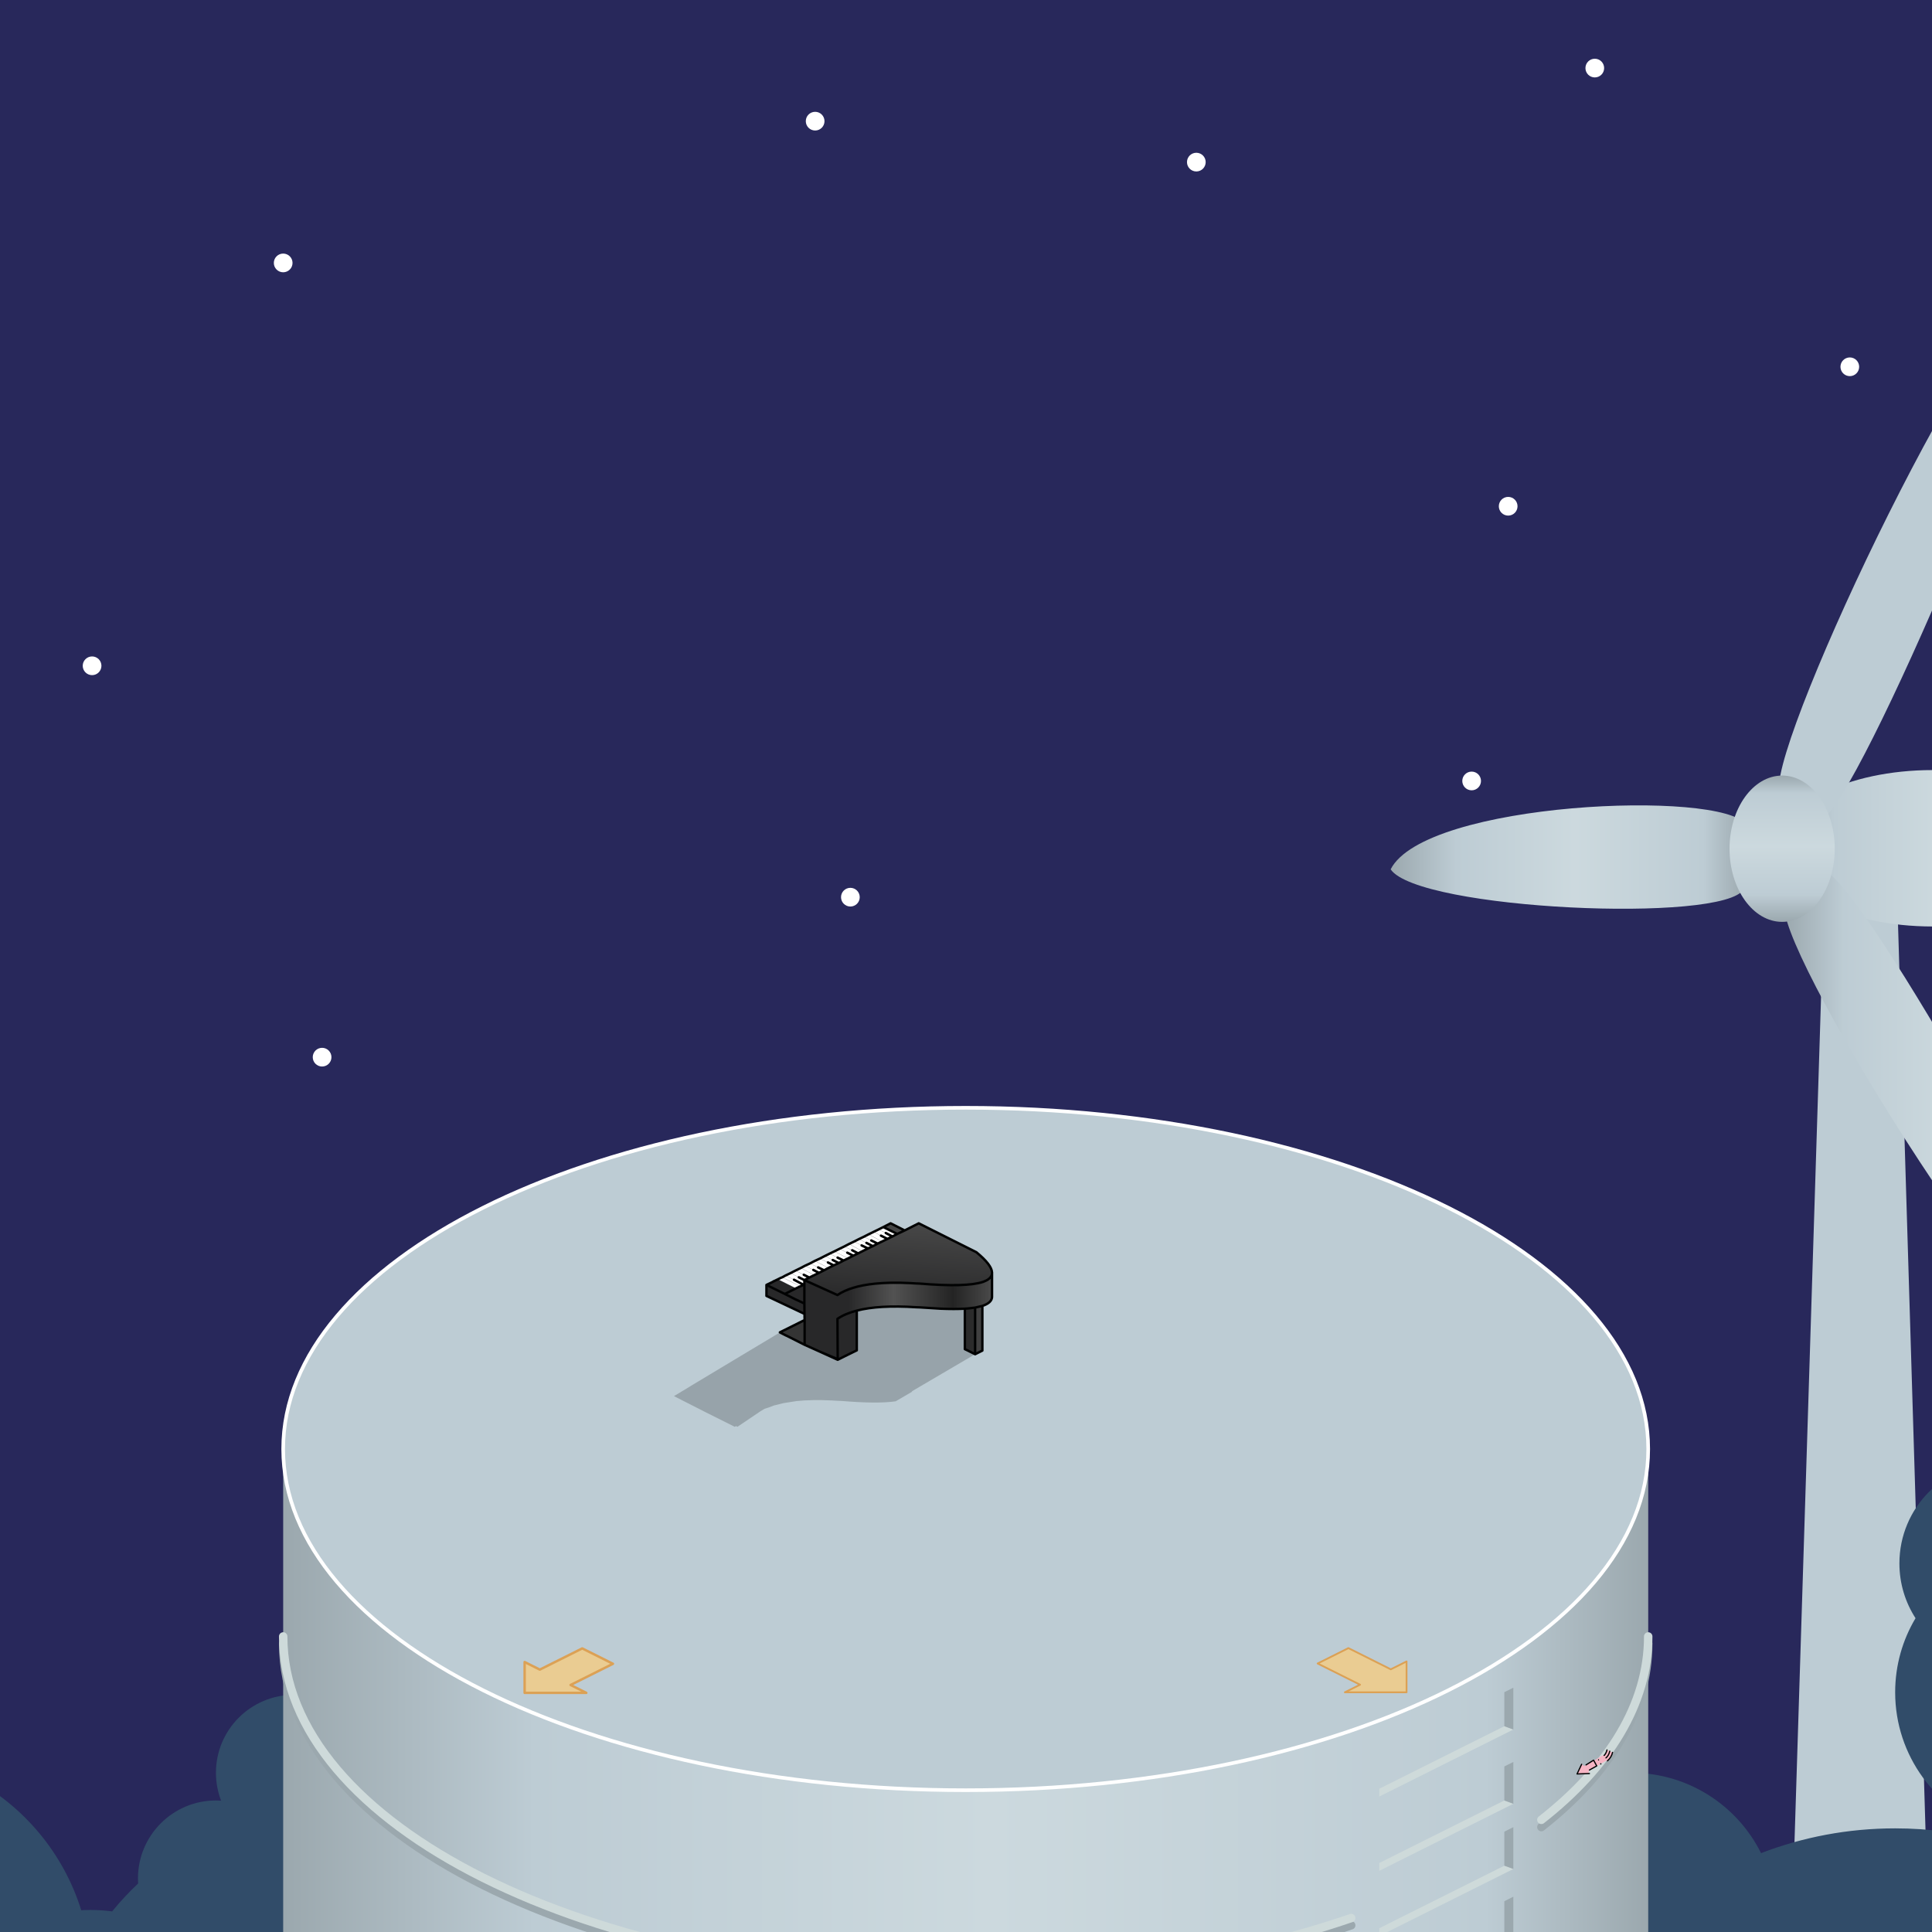
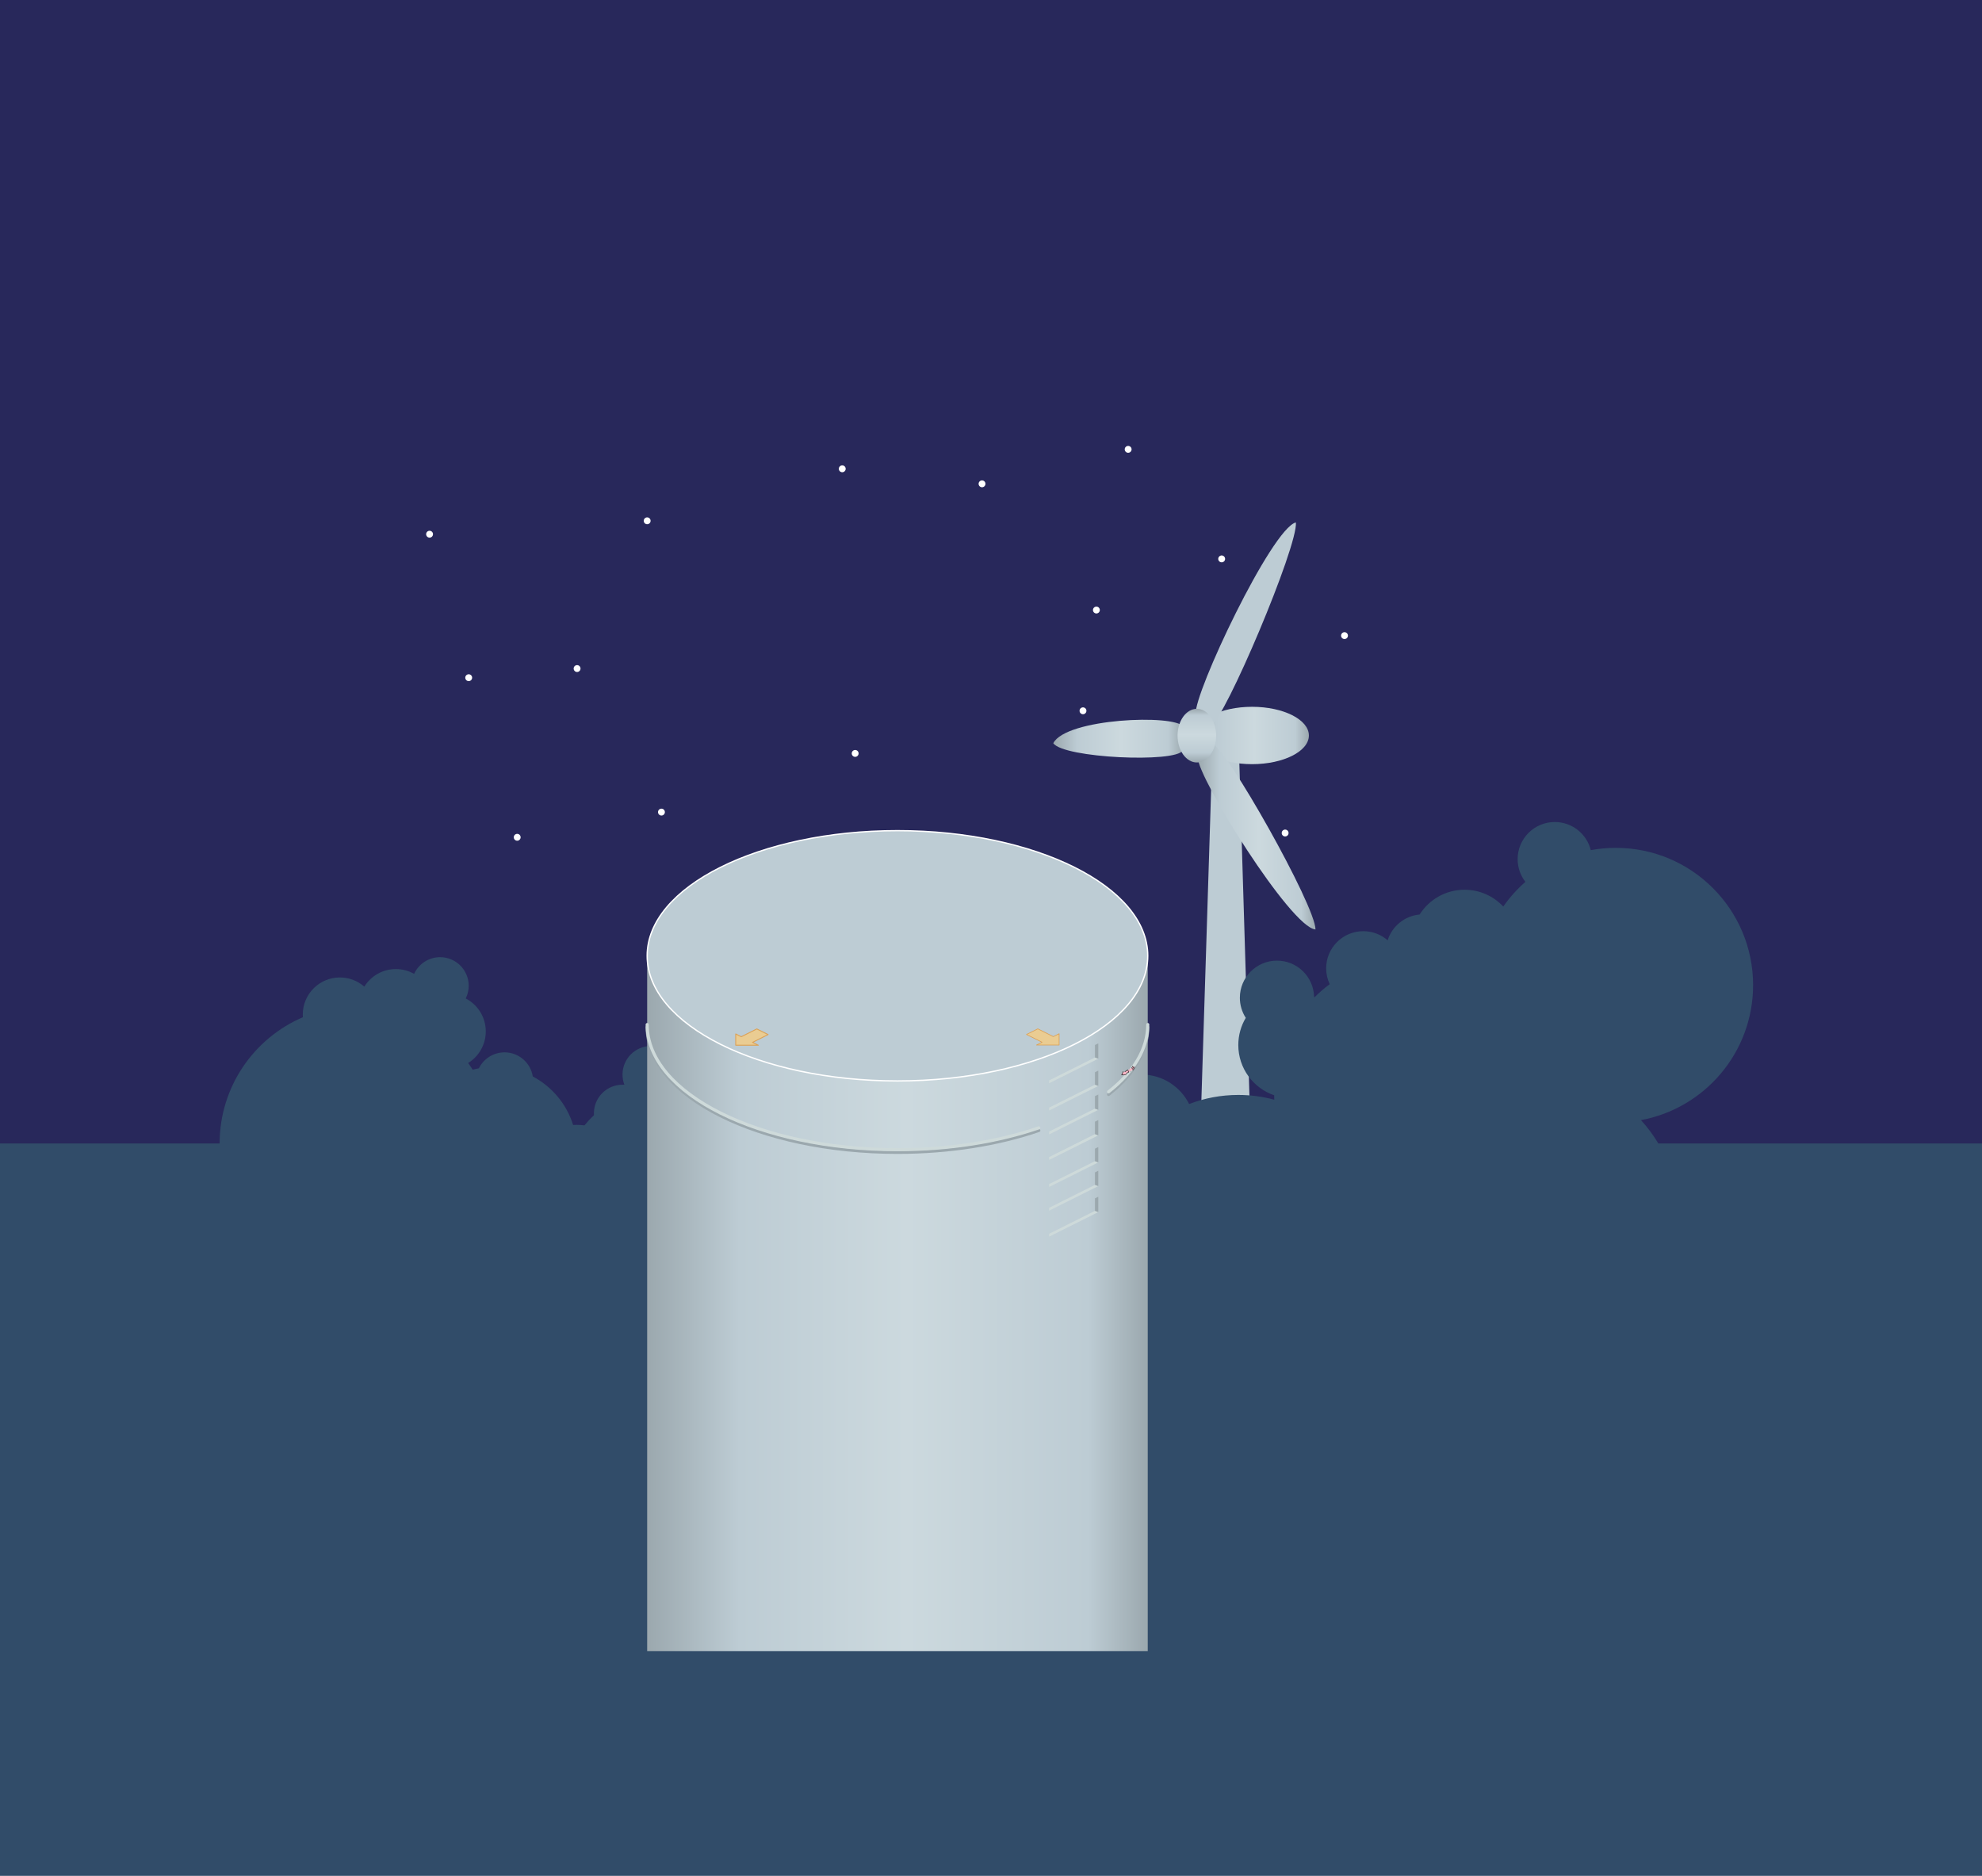
- <svg xmlns="http://www.w3.org/2000/svg" version="1.1" id="Layer_1" x="0px" y="0px" width="1600px" height="1600px" viewBox="0 0 1600 1600" style="enable-background:new 0 0 1600 1600;" xml:space="preserve">
-   <rect x="-1227" y="-958.247" style="fill:#28285B;" width="4476" height="2769.848" />
-   <path style="fill:#BDCCD4;" d="M1511.581,715.851h58.767l40.46,1332.688c-35.711,20.535-104.129-15.055-139.854-40.498  L1511.581,715.851z" />
-   <linearGradient id="SVGID_1_" gradientUnits="userSpaceOnUse" x1="1472.26" y1="702.504" x2="1728.904" y2="702.504">
-     <stop offset="0" style="stop-color:#9BA8AE" />
-     <stop offset="0.184" style="stop-color:#BDCCD4" />
-     <stop offset="0.518" style="stop-color:#CCD9DE" />
-     <stop offset="0.881" style="stop-color:#BDCCD4" />
-     <stop offset="1" style="stop-color:#9BA8AE" />
+ <svg xmlns="http://www.w3.org/2000/svg" width="4476" height="4236">
+   <path fill="#28285b" d="M0 0h4476v2769.848H0z" />
+   <path d="M2738.581 1674.098h58.767l40.46 1332.688c-35.711 20.535-104.129-15.055-139.854-40.498z" fill="#bdccd4" />
+   <linearGradient id="a" gradientUnits="userSpaceOnUse" x1="1472.26" y1="702.504" x2="1728.904" y2="702.504" gradientTransform="translate(1227 958.247)">
+     <stop offset="0" stop-color="#9ba8ae" />
+     <stop offset=".184" stop-color="#bdccd4" />
+     <stop offset=".518" stop-color="#ccd9de" />
+     <stop offset=".881" stop-color="#bdccd4" />
+     <stop offset="1" stop-color="#9ba8ae" />
  </linearGradient>
-   <path style="fill:url(#SVGID_1_);" d="M1728.904,702.501c0,35.755-57.496,64.772-128.323,64.772  c-70.838,0-128.321-29.017-128.321-64.772c0-35.75,57.483-64.767,128.321-64.767  C1671.408,637.735,1728.904,666.751,1728.904,702.501z" />
-   <path style="fill:#BDCCD4;" d="M1473.385,653.695c-4.745-45.895,171.007-417.897,226.115-432.329  c5.507,52.622-161.832,447.324-191.015,457.12L1473.385,653.695z" />
-   <linearGradient id="SVGID_2_" gradientUnits="userSpaceOnUse" x1="1151.673" y1="709.786" x2="1446.025" y2="709.786">
-     <stop offset="0" style="stop-color:#9BA8AE" />
-     <stop offset="0.184" style="stop-color:#BDCCD4" />
-     <stop offset="0.518" style="stop-color:#CCD9DE" />
-     <stop offset="0.881" style="stop-color:#BDCCD4" />
-     <stop offset="1" style="stop-color:#9BA8AE" />
+   <path d="M2955.904 1660.748c0 35.755-57.496 64.772-128.323 64.772-70.838 0-128.321-29.017-128.321-64.772 0-35.75 57.483-64.767 128.321-64.767 70.827.001 128.323 29.017 128.323 64.767z" fill="url(#a)" />
+   <path d="M2700.385 1611.942c-4.745-45.895 171.007-417.897 226.115-432.329 5.507 52.622-161.832 447.324-191.015 457.12z" fill="#bdccd4" />
+   <linearGradient id="b" gradientUnits="userSpaceOnUse" x1="1151.673" y1="709.786" x2="1446.025" y2="709.786" gradientTransform="translate(1227 958.247)">
+     <stop offset="0" stop-color="#9ba8ae" />
+     <stop offset=".184" stop-color="#bdccd4" />
+     <stop offset=".518" stop-color="#ccd9de" />
+     <stop offset=".881" stop-color="#bdccd4" />
+     <stop offset="1" stop-color="#9ba8ae" />
  </linearGradient>
-   <path style="fill:url(#SVGID_2_);" d="M1446.025,682.95c-20.045-29.255-265.988-19.135-294.352,37.009  c22.945,33.616,276.434,44.96,292.492,16.34L1446.025,682.95z" />
-   <linearGradient id="SVGID_3_" gradientUnits="userSpaceOnUse" x1="1477.789" y1="930.795" x2="1743.826" y2="930.795">
-     <stop offset="0" style="stop-color:#9BA8AE" />
-     <stop offset="0.184" style="stop-color:#BDCCD4" />
-     <stop offset="0.518" style="stop-color:#CCD9DE" />
-     <stop offset="0.881" style="stop-color:#BDCCD4" />
-     <stop offset="1" style="stop-color:#9BA8AE" />
+   <path d="M2673.025 1641.197c-20.045-29.255-265.988-19.135-294.352 37.009 22.945 33.616 276.434 44.96 292.492 16.34z" fill="url(#b)" />
+   <linearGradient id="c" gradientUnits="userSpaceOnUse" x1="1477.789" y1="930.795" x2="1743.826" y2="930.795" gradientTransform="translate(1227 958.247)">
+     <stop offset="0" stop-color="#9ba8ae" />
+     <stop offset=".184" stop-color="#bdccd4" />
+     <stop offset=".518" stop-color="#ccd9de" />
+     <stop offset=".881" stop-color="#bdccd4" />
+     <stop offset="1" stop-color="#9ba8ae" />
  </linearGradient>
-   <path style="fill:url(#SVGID_3_);" d="M1477.789,751.82c-0.271,46.335,209.997,384.135,266.036,388.721  c0.367-53.141-203.772-414.931-233.652-419.493L1477.789,751.82z" />
-   <path style="fill:#314C69;" d="M2518.057,1623.75c-11.274-18.908-24.419-36.568-39.195-52.715  c144.067-26.69,253.179-152.987,253.179-304.785c0-171.208-138.792-310-310-310c-19.304,0-38.19,1.78-56.518,5.156  c-9.096-36.473-42.063-63.5-81.353-63.5c-46.313,0-83.854,37.542-83.854,83.853c0,19.315,6.547,37.091,17.521,51.269  c-18.801,16.474-35.587,35.185-49.953,55.716c-21.88-23.332-52.979-37.915-87.489-37.915c-42.706,0-80.192,22.326-101.439,55.939  c-34.067,3.128-62.234,26.62-72.209,58.206c-14.724-12.806-33.942-20.577-54.988-20.577c-46.313,0-83.854,37.542-83.854,83.853  c0,12.814,2.885,24.952,8.024,35.814c-12.115,8.99-23.555,18.84-34.223,29.465c-0.343-0.166-0.688-0.328-1.033-0.491  c-0.915-45.518-38.074-82.141-83.811-82.141c-46.313,0-83.854,37.542-83.854,83.853c0,16.727,4.917,32.296,13.355,45.379  c-10.709,17.95-16.868,38.93-16.868,61.35c0,52.606,33.874,97.297,80.999,113.46c0.019,3.349,0.099,6.683,0.223,10.005  c-25.89-7.011-53.114-10.773-81.222-10.773c-39.143,0-76.581,7.274-111.063,20.512c-19.643-39.431-60.353-66.525-107.397-66.525  c-66.232,0-119.924,53.691-119.924,119.922c0,12.423,1.889,24.404,5.395,35.673H505.171  c-27.367-45.627-69.825-81.166-120.484-99.697c-25.548-13.654-53.923-22.704-84.022-26.053c4.664-8.929,7.315-19.075,7.315-29.847  c0-35.663-28.911-64.573-64.574-64.573c-35.665,0-64.575,28.91-64.575,64.573c0,8.132,1.518,15.905,4.261,23.072  c-1.41-0.092-2.827-0.155-4.26-0.155c-35.665,0-64.575,28.91-64.575,64.573c0,1.41,0.061,2.806,0.15,4.194  c-7.684,7.203-14.882,14.916-21.538,23.09c-5.832-0.774-11.779-1.182-17.822-1.182c-2.61,0-5.202,0.083-7.775,0.23  c-14.749-47.405-47.892-86.696-91.072-109.554c-4.871-30.839-31.565-54.422-63.773-54.422c-25.412,0-47.385,14.685-57.924,36.024  c-4.732,0.885-9.401,1.948-14,3.183c-3.28-5.141-6.719-10.169-10.288-15.097c23.896-14.774,39.825-41.204,39.825-71.364  c0-32.389-18.375-60.468-45.258-74.436c4.281-8.634,6.7-18.354,6.7-28.645c0-35.663-28.911-64.573-64.574-64.573  c-26.065,0-48.507,15.45-58.708,37.685c-12.171-6.881-26.22-10.827-41.199-10.827c-30.087,0-56.459,15.854-71.255,39.654  c-14.743-12.886-34.023-20.71-55.142-20.71c-46.313,0-83.854,37.542-83.854,83.853c0,2.004,0.096,3.985,0.234,5.954  C-653.558,1386.083-731,1495.867-731,1623.75h-496v1653.752h4476V1623.75H2518.057z" />
-   <linearGradient id="SVGID_4_" gradientUnits="userSpaceOnUse" x1="1475.892" y1="763.457" x2="1475.892" y2="642.297">
-     <stop offset="0" style="stop-color:#9BA8AE" />
-     <stop offset="0.184" style="stop-color:#BDCCD4" />
-     <stop offset="0.518" style="stop-color:#CCD9DE" />
-     <stop offset="0.881" style="stop-color:#BDCCD4" />
-     <stop offset="1" style="stop-color:#9BA8AE" />
+   <path d="M2704.789 1710.067c-.271 46.335 209.997 384.135 266.036 388.721.367-53.141-203.772-414.931-233.652-419.493z" fill="url(#c)" />
+   <path d="M3745.057 2581.997a323.506 323.506 0 00-39.195-52.715c144.067-26.69 253.179-152.987 253.179-304.785 0-171.208-138.792-310-310-310-19.304 0-38.19 1.78-56.518 5.156-9.096-36.473-42.063-63.5-81.353-63.5-46.313 0-83.854 37.542-83.854 83.853 0 19.315 6.547 37.091 17.521 51.269a311.676 311.676 0 00-49.953 55.716c-21.88-23.332-52.979-37.915-87.489-37.915-42.706 0-80.192 22.326-101.439 55.939-34.067 3.128-62.234 26.62-72.209 58.206-14.724-12.806-33.942-20.577-54.988-20.577-46.313 0-83.854 37.542-83.854 83.853 0 12.814 2.885 24.952 8.024 35.814a311.794 311.794 0 00-34.223 29.465c-.343-.166-.688-.328-1.033-.491-.915-45.518-38.074-82.141-83.811-82.141-46.313 0-83.854 37.542-83.854 83.853a83.439 83.439 0 0013.355 45.379c-10.709 17.95-16.868 38.93-16.868 61.35 0 52.606 33.874 97.297 80.999 113.46.019 3.349.099 6.683.223 10.005-25.89-7.011-53.114-10.773-81.222-10.773-39.143 0-76.581 7.274-111.063 20.512-19.643-39.431-60.353-66.525-107.397-66.525-66.232 0-119.924 53.691-119.924 119.922 0 12.423 1.889 24.404 5.395 35.673h-731.335c-27.367-45.627-69.825-81.166-120.484-99.697a232.577 232.577 0 00-84.022-26.053 64.269 64.269 0 007.315-29.847c0-35.663-28.911-64.573-64.574-64.573-35.665 0-64.575 28.91-64.575 64.573a64.401 64.401 0 004.261 23.072 65.306 65.306 0 00-4.26-.155c-35.665 0-64.575 28.91-64.575 64.573 0 1.41.061 2.806.15 4.194a235.295 235.295 0 00-21.538 23.09 135.388 135.388 0 00-17.822-1.182c-2.61 0-5.202.083-7.775.23-14.749-47.405-47.892-86.696-91.072-109.554-4.871-30.839-31.565-54.422-63.773-54.422-25.412 0-47.385 14.685-57.924 36.024a185.383 185.383 0 00-14 3.183 310.168 310.168 0 00-10.288-15.097c23.896-14.774 39.825-41.204 39.825-71.364 0-32.389-18.375-60.468-45.258-74.436a64.295 64.295 0 006.7-28.645c0-35.663-28.911-64.573-64.574-64.573-26.065 0-48.507 15.45-58.708 37.685a83.443 83.443 0 00-41.199-10.827c-30.087 0-56.459 15.854-71.255 39.654-14.743-12.886-34.023-20.71-55.142-20.71-46.313 0-83.854 37.542-83.854 83.853 0 2.004.096 3.985.234 5.954C573.442 2344.33 496 2454.114 496 2581.997H0v1653.752h4476V2581.997z" fill="#314c69" />
+   <linearGradient id="d" gradientUnits="userSpaceOnUse" x1="1475.892" y1="763.457" x2="1475.892" y2="642.297" gradientTransform="translate(1227 958.247)">
+     <stop offset="0" stop-color="#9ba8ae" />
+     <stop offset=".184" stop-color="#bdccd4" />
+     <stop offset=".518" stop-color="#ccd9de" />
+     <stop offset=".881" stop-color="#bdccd4" />
+     <stop offset="1" stop-color="#9ba8ae" />
  </linearGradient>
-   <path style="fill:url(#SVGID_4_);" d="M1519.457,702.88c0,33.438-19.508,60.577-43.565,60.577  c-24.045,0-43.565-27.139-43.565-60.577c0-33.444,19.521-60.583,43.565-60.583C1499.949,642.297,1519.457,669.436,1519.457,702.88z" />
+   <path d="M2746.457 1661.127c0 33.438-19.508 60.577-43.565 60.577-24.045 0-43.565-27.139-43.565-60.577 0-33.444 19.521-60.583 43.565-60.583 24.057 0 43.565 27.139 43.565 60.583z" fill="url(#d)" />
+   <linearGradient id="e" gradientUnits="userSpaceOnUse" x1="234.521" y1="1984.998" x2="1364.978" y2="1984.998" gradientTransform="translate(1227 958.247)">
+     <stop offset="0" stop-color="#9ba8ae" />
+     <stop offset=".184" stop-color="#bdccd4" />
+     <stop offset=".518" stop-color="#ccd9de" />
+     <stop offset=".881" stop-color="#bdccd4" />
+     <stop offset="1" stop-color="#9ba8ae" />
+   </linearGradient>
+   <path fill="url(#e)" d="M1461.521 2158.247h1130.458v1569.996H1461.521z" />
+   <ellipse cx="2026.75" cy="2158.247" rx="565.229" ry="282.575" fill="#bdccd4" stroke="#fff" stroke-width="3" stroke-miterlimit="10" />
+   <path opacity=".7" fill="#fdcc76" stroke="#e98e1f" stroke-width="2" stroke-linecap="round" stroke-linejoin="round" stroke-miterlimit="10" d="M1699.517 2353.679l35.115-17.558-25.468-12.734-35.115 17.557-12.574-6.286v25.55h51.099z" />
+   <path opacity=".7" fill="#fdcc76" stroke="#e98e1f" stroke-width="1.5" stroke-linecap="round" stroke-linejoin="round" stroke-miterlimit="10" d="M2378.791 2340.704l-35.117-17.558-25.467 12.736 35.113 17.556-12.572 6.288h51.1v-25.549z" />
+   <path fill="#cedada" d="M2369.246 2501.106l103.579-51.789 7.469 2.743-111.048 55.524z" />
+   <path fill="#9ba8ae" d="M2480.294 2417.406l-7.469 3.735v28.176l7.469 2.743z" />
+   <path fill="#cedada" d="M2369.246 2555.106l103.579-51.789 7.469 2.743-111.048 55.524z" />
+   <path fill="#9ba8ae" d="M2480.294 2471.406l-7.469 3.735v28.176l7.469 2.743z" />
+   <path fill="#cedada" d="M2369.246 2612.698l103.579-51.789 7.469 2.743-111.048 55.524z" />
+   <path fill="#9ba8ae" d="M2480.294 2528.998l-7.469 3.734v28.177l7.469 2.743z" />
+   <path fill="#cedada" d="M2369.246 2673.743l103.579-51.789 7.469 2.743-111.048 55.524z" />
+   <path fill="#9ba8ae" d="M2480.294 2590.043l-7.469 3.734v28.177l7.469 2.743z" />
+   <path fill="#cedada" d="M2369.246 2727.243l103.579-51.789 7.469 2.743-111.048 55.524z" />
+   <path fill="#9ba8ae" d="M2480.294 2643.543l-7.469 3.734v28.177l7.469 2.743z" />
+   <path fill="#cedada" d="M2369.246 2785.947l103.579-51.789 7.469 2.743-111.048 55.524z" />
+   <path fill="#9ba8ae" d="M2480.294 2702.247l-7.469 3.734v28.177l7.469 2.743z" />
+   <path fill="#cedada" d="M2369.246 2439.606l103.579-51.789 7.469 2.743-111.048 55.524z" />
+   <path fill="#9ba8ae" d="M2480.294 2355.906l-7.469 3.735v28.176l7.469 2.743z" />
+   <g fill="none" stroke="#9ba8ae" stroke-width="7" stroke-linecap="round" stroke-linejoin="round" stroke-miterlimit="10">
+     <path d="M1461.521 2319.495c0 156.063 253.062 282.575 565.229 282.575 118.464 0 228.41-18.224 319.25-49.362M2503.5 2471.351c56.013-43.859 88.479-95.962 88.479-151.856" />
+   </g>
+   <g fill="none" stroke="#cedada" stroke-width="7" stroke-linecap="round" stroke-linejoin="round" stroke-miterlimit="10">
+     <path d="M1461.521 2313.495c0 156.063 253.062 282.575 565.229 282.575 118.464 0 228.41-18.224 319.25-49.362M2503.5 2465.351c56.013-43.859 88.479-95.962 88.479-151.856" />
+   </g>
+   <circle cx="1303.257" cy="1509.626" r="7.743" fill="#fff" />
+   <circle cx="970.111" cy="1206.251" r="7.743" fill="#fff" />
+   <circle cx="1902.073" cy="1058.59" r="7.743" fill="#fff" />
+   <circle cx="1168" cy="1890.626" r="7.743" fill="#fff" />
+   <circle cx="1058.481" cy="1530.251" r="7.743" fill="#fff" />
+   <circle cx="3036.339" cy="1435.251" r="7.743" fill="#fff" />
+   <circle cx="2476.007" cy="1377.501" r="7.743" fill="#fff" />
+   <circle cx="2758.935" cy="1262.001" r="7.743" fill="#fff" />
+   <circle cx="2217.75" cy="1092.501" r="7.743" fill="#fff" />
+   <circle cx="1461.521" cy="1175.995" r="7.743" fill="#fff" />
+   <circle cx="2902.257" cy="1881.001" r="7.743" fill="#fff" />
+   <circle cx="2445.75" cy="1605.001" r="7.743" fill="#fff" />
+   <circle cx="2547.739" cy="1014.626" r="7.743" fill="#fff" />
+   <circle cx="1931.251" cy="1701.251" r="7.743" fill="#fff" />
+   <circle cx="1493.75" cy="1833.751" r="7.743" fill="#fff" />
  <g>
- </g>
-   <linearGradient id="SVGID_5_" gradientUnits="userSpaceOnUse" x1="234.521" y1="1984.998" x2="1364.978" y2="1984.998">
-     <stop offset="0" style="stop-color:#9BA8AE" />
-     <stop offset="0.184" style="stop-color:#BDCCD4" />
-     <stop offset="0.518" style="stop-color:#CCD9DE" />
-     <stop offset="0.881" style="stop-color:#BDCCD4" />
-     <stop offset="1" style="stop-color:#9BA8AE" />
-   </linearGradient>
-   <rect x="234.521" y="1200" style="fill:url(#SVGID_5_);" width="1130.458" height="1569.996" />
-   <ellipse style="fill:#BDCCD4;stroke:#FFFFFF;stroke-width:3;stroke-miterlimit:10;" cx="799.75" cy="1200" rx="565.229" ry="282.575" />
-   <polygon style="opacity:0.7;fill:#FDCC76;stroke:#E98E1F;stroke-width:2;stroke-linecap:round;stroke-linejoin:round;stroke-miterlimit:10;" points="  434.475,1376.411 434.475,1401.961 485.574,1401.961 472.517,1395.432 507.632,1377.874 482.164,1365.14 447.049,1382.697 " />
-   <polygon style="opacity:0.7;fill:#FDCC76;stroke:#E98E1F;stroke-width:1.5;stroke-linecap:round;stroke-linejoin:round;stroke-miterlimit:10;" points="  1113.748,1401.479 1164.848,1401.479 1164.848,1375.93 1151.791,1382.457 1116.674,1364.899 1091.207,1377.635 1126.32,1395.191 " />
-   <g>
-     <polygon style="fill:#CEDADA;" points="1245.825,1491.07 1253.294,1493.813 1142.246,1549.337 1142.246,1542.859  " />
-     <polygon style="fill:#9BA8AE;" points="1245.825,1462.894 1245.825,1491.07 1253.294,1493.813 1253.294,1459.159  " />
+     <path d="M2551.989 2418.905l.2-.449a.623.623 0 01.449-.201l.45.201.15.199.05.25-.2.5-.45.201a.615.615 0 01-.449-.201l-.051-.1-.149-.4m-1.8-3.25l.199-.449a.62.62 0 01.45-.201l.45.201.2.449-.2.5-.45.2a.62.62 0 01-.45-.2l-.199-.5" fill="#010202" />
+     <path d="M2552.139 2419.306l-2 1.15-1-.1.2.35-6.05 3.4-.75 1.699.25.75.5.449-10.25.352 3.8-8 .8.449 1.351 1 1.5-.949 6.25-3.9.25.449 7.6-4.6.851.199h.1l.1-.1c1.066-1.232 1.801-2.717 2.2-4.449l2.3 1.049 2.301 1c-.601 2.734-2 5.067-4.2 7l-.851-.25-4.149 2.4-.15-.199-.45-.201a.623.623 0 00-.449.201l-.2.449.146.402m-1.75-3.151a.62.62 0 00.45.2l.45-.2.2-.5-.2-.449-.45-.201a.62.62 0 00-.45.201l-.199.449.199.5" fill="#f6b5c4" />
+     <path d="M2562.439 2409.505c-.601 2.734-2 5.067-4.2 7m-9.1 3.851l.2.35-6.05 3.4m0 2.899l-10.25.352 3.8-8m3.65.499l6.25-3.9.25.449m8.45-4.4h.1l.1-.1c1.066-1.232 1.801-2.717 2.2-4.449m2.3 1.049c-.6 2.5-1.649 4.351-3.149 5.551m-7.851 6.3l-2.149-3.951" fill="none" stroke="#010202" stroke-linecap="round" stroke-linejoin="round" stroke-miterlimit="3" />
  </g>
-   <g>
-     <polygon style="fill:#CEDADA;" points="1245.825,1545.07 1253.294,1547.813 1142.246,1603.337 1142.246,1596.859  " />
-     <polygon style="fill:#9BA8AE;" points="1245.825,1516.894 1245.825,1545.07 1253.294,1547.813 1253.294,1513.159  " />
-   </g>
-   <g>
-     <polygon style="fill:#CEDADA;" points="1245.825,1602.662 1253.294,1605.405 1142.246,1660.929 1142.246,1654.451  " />
-     <polygon style="fill:#9BA8AE;" points="1245.825,1574.485 1245.825,1602.662 1253.294,1605.405 1253.294,1570.751  " />
-   </g>
-   <g>
-     <polygon style="fill:#CEDADA;" points="1245.825,1663.707 1253.294,1666.45 1142.246,1721.974 1142.246,1715.496  " />
-     <polygon style="fill:#9BA8AE;" points="1245.825,1635.53 1245.825,1663.707 1253.294,1666.45 1253.294,1631.796  " />
-   </g>
-   <g>
-     <polygon style="fill:#CEDADA;" points="1245.825,1717.207 1253.294,1719.95 1142.246,1775.474 1142.246,1768.996  " />
-     <polygon style="fill:#9BA8AE;" points="1245.825,1689.03 1245.825,1717.207 1253.294,1719.95 1253.294,1685.296  " />
-   </g>
-   <g>
-     <polygon style="fill:#CEDADA;" points="1245.825,1775.911 1253.294,1778.654 1142.246,1834.178 1142.246,1827.7  " />
-     <polygon style="fill:#9BA8AE;" points="1245.825,1747.734 1245.825,1775.911 1253.294,1778.654 1253.294,1744  " />
-   </g>
-   <g>
-     <polygon style="fill:#CEDADA;" points="1245.825,1429.57 1253.294,1432.313 1142.246,1487.837 1142.246,1481.359  " />
-     <polygon style="fill:#9BA8AE;" points="1245.825,1401.394 1245.825,1429.57 1253.294,1432.313 1253.294,1397.659  " />
-   </g>
-   <g>
-     <path style="fill:none;stroke:#9BA8AE;stroke-width:7;stroke-linecap:round;stroke-linejoin:round;stroke-miterlimit:10;" d="   M234.521,1361.248c0,156.063,253.062,282.575,565.229,282.575c118.464,0,228.41-18.224,319.25-49.362" />
-     <path style="fill:none;stroke:#9BA8AE;stroke-width:7;stroke-linecap:round;stroke-linejoin:round;stroke-miterlimit:10;" d="   M1276.5,1513.104c56.013-43.859,88.479-95.962,88.479-151.856" />
-   </g>
-   <g>
-     <path style="fill:none;stroke:#CEDADA;stroke-width:7;stroke-linecap:round;stroke-linejoin:round;stroke-miterlimit:10;" d="   M234.521,1355.248c0,156.063,253.062,282.575,565.229,282.575c118.464,0,228.41-18.224,319.25-49.362" />
-     <path style="fill:none;stroke:#CEDADA;stroke-width:7;stroke-linecap:round;stroke-linejoin:round;stroke-miterlimit:10;" d="   M1276.5,1507.104c56.013-43.859,88.479-95.962,88.479-151.856" />
-   </g>
-   <circle style="fill:#FFFFFF;" cx="76.257" cy="551.379" r="7.743" />
-   <circle style="fill:#FFFFFF;" cx="-256.889" cy="248.004" r="7.743" />
-   <circle style="fill:#FFFFFF;" cx="675.073" cy="100.343" r="7.743" />
-   <circle style="fill:#FFFFFF;" cx="-59" cy="932.379" r="7.743" />
-   <circle style="fill:#FFFFFF;" cx="-168.519" cy="572.004" r="7.743" />
-   <circle style="fill:#FFFFFF;" cx="1809.339" cy="477.004" r="7.743" />
-   <circle style="fill:#FFFFFF;" cx="1249.007" cy="419.254" r="7.743" />
-   <circle style="fill:#FFFFFF;" cx="1531.935" cy="303.754" r="7.743" />
-   <circle style="fill:#FFFFFF;" cx="990.75" cy="134.254" r="7.743" />
-   <circle style="fill:#FFFFFF;" cx="234.521" cy="217.748" r="7.743" />
-   <circle style="fill:#FFFFFF;" cx="1675.257" cy="922.754" r="7.743" />
-   <circle style="fill:#FFFFFF;" cx="1218.75" cy="646.754" r="7.743" />
-   <circle style="fill:#FFFFFF;" cx="1320.739" cy="56.379" r="7.743" />
-   <circle style="fill:#FFFFFF;" cx="704.251" cy="743.004" r="7.743" />
-   <circle style="fill:#FFFFFF;" cx="266.75" cy="875.504" r="7.743" />
-   <g id="Layer_3" style="display:none;">
-     <polygon style="display:inline;opacity:0.7;fill:#FDCC76;stroke:#E98E1F;stroke-width:1.5;stroke-linecap:round;stroke-linejoin:round;stroke-miterlimit:10;" points="   2138.829,2404.465 2189.929,2404.465 2189.929,2378.916 2176.872,2385.443 2141.755,2367.886 2116.288,2380.621 2151.401,2398.178     " />
-     <polygon style="display:inline;opacity:0.7;fill:#FDCC76;stroke:#E98E1F;stroke-width:2;stroke-linecap:round;stroke-linejoin:round;stroke-miterlimit:10;" points="   2431.898,2303.817 2399.961,2271.88 2368.023,2303.817 2384.346,2303.817 2384.346,2347.712 2416.182,2347.712 2416.182,2303.817     " />
-     <polygon style="display:inline;opacity:0.7;fill:#FDCC76;stroke:#E98E1F;stroke-width:2;stroke-linecap:round;stroke-linejoin:round;stroke-miterlimit:10;" points="   2040.162,2379.036 2040.162,2404.586 2091.262,2404.586 2078.204,2398.057 2113.319,2380.499 2087.852,2367.765 2052.736,2385.322     " />
-     <polygon style="display:inline;opacity:0.7;fill:#FDCC76;stroke:#E98E1F;stroke-width:2;stroke-linecap:round;stroke-linejoin:round;stroke-miterlimit:10;" points="   2189.686,2335.345 2189.686,2309.795 2138.586,2309.795 2151.644,2316.324 2116.528,2333.882 2141.996,2346.616 2177.111,2329.059     " />
-     <polygon style="display:inline;opacity:0.7;fill:#FDCC76;stroke:#E98E1F;stroke-width:2;stroke-linecap:round;stroke-linejoin:round;stroke-miterlimit:10;" points="   2091.02,2291.506 2039.92,2291.506 2039.92,2317.055 2052.977,2310.527 2088.093,2328.085 2113.562,2315.35 2078.446,2297.793  " />
-   </g>
-   <g transform="matrix(1, 0, 0, 1, 16.3, 22.1)">
-     <path style="fill:#010202;" d="M1308.689,1438.558l0.2-0.449c0.133-0.133,0.283-0.201,0.449-0.201l0.45,0.201l0.15,0.199l0.05,0.25   l-0.2,0.5l-0.45,0.201c-0.166,0-0.316-0.066-0.449-0.201l-0.051-0.1L1308.689,1438.558 M1306.889,1435.308l0.199-0.449   c0.134-0.134,0.283-0.201,0.45-0.201l0.45,0.201l0.2,0.449l-0.2,0.5l-0.45,0.2c-0.167,0-0.316-0.066-0.45-0.2L1306.889,1435.308" />
-     <path style="fill:#F6B5C4;" d="M1308.839,1438.959l-2,1.15l-1-0.1l0.2,0.35l-6.05,3.4l-0.75,1.699l0.25,0.75l0.5,0.449   l-10.25,0.352l3.8-8l0.8,0.449l1.351,1l1.5-0.949l6.25-3.9l0.25,0.449l7.6-4.6l0.851,0.199h0.1l0.1-0.1   c1.066-1.232,1.801-2.717,2.2-4.449l2.3,1.049l2.301,1c-0.601,2.734-2,5.067-4.2,7l-0.851-0.25l-4.149,2.4l-0.15-0.199l-0.45-0.201   c-0.166,0-0.316,0.068-0.449,0.201l-0.2,0.449L1308.839,1438.959 M1307.089,1435.808c0.134,0.134,0.283,0.2,0.45,0.2l0.45-0.2   l0.2-0.5l-0.2-0.449l-0.45-0.201c-0.167,0-0.316,0.067-0.45,0.201l-0.199,0.449L1307.089,1435.808" />
-     <path style="fill:none;stroke:#010202;stroke-linecap:round;stroke-linejoin:round;stroke-miterlimit:3;" d="M1319.139,1429.158   c-0.601,2.734-2,5.067-4.2,7 M1305.839,1440.009l0.2,0.35l-6.05,3.4 M1299.989,1446.658l-10.25,0.352l3.8-8 M1297.189,1439.509   l6.25-3.9l0.25,0.449 M1312.139,1431.658h0.1l0.1-0.1c1.066-1.232,1.801-2.717,2.2-4.449 M1316.839,1428.158   c-0.6,2.5-1.649,4.351-3.149,5.551 M1305.839,1440.009l-2.149-3.951" />
-   </g>
-   <path style="fill:#676767;" d="M637.55,1062.899l-0.101-0.1c0.867-0.467,1.767-0.9,2.7-1.3L637.55,1062.899 M693.75,1125.6  l0.6,0.199l-0.6,0.301l-14.5-6.6L693.75,1125.6 M658.05,1064.199l-2.2-1.1l2.2,1V1064.199" />
-   <path style="fill:#343434;" d="M666.35,1113.699l-15.101-7.6h-0.1l-1-0.5l-4.3-2.199l20.5-10.201V1113.699" />
-   <path style="fill:#FFFFFF;" d="M644.15,1059.5l2.4-1.2l1.3-0.5l2.7-1.5l4.199-2c1.334-0.733,2.7-1.434,4.101-2.101l4.3-2.1l3.6-1.9  l4.101-1.899l4-2.101l4.1-1.899l4.101-2.101l4-2l4-1.899l4.199-2.101l3.9-1.899l4-2.101l4.199-2l3.9-2l4.201-2l3.898-2l4.102-2  l4.1-2l4-2l11.5,5.7l-4,2.101l-4.1,2l-4.5,2.199l-3.602,1.7l-4,2.101l-4,1.899l-4.6,2.3l-3.6,1.801l-4,1.899l-4.4,2.3l-3.6,1.7  l-4,2.101l-4.2,1.899l-4.399,2.2l-3.601,1.9l-4.2,2.1l-3.899,1.9l-4.101,2l-4.1,2.1v3.5l-0.7,0.4l-2.7,1.3l-3.6,1.7L644.15,1059.5   M658.05,1064.1l-2.2-1l2.2,1.1V1064.1" />
-   <path style="fill:#010202;fill-opacity:0.2;" d="M813.55,1118.5l-3,1.5L813.55,1118.5 M807.55,1121.5l-52.5,30.799l0.4,0.201  l-13.701,8c-10,1.467-24.967,1.365-44.9-0.301l-2.799-0.1l-5.2-0.301c-10.934-0.531-20.634-0.367-29.101,0.5L648.85,1162l-8,2  l-4.5,1.699l-3.2,1l-3.6,2.201L610.75,1181.6l-1.3-0.6l-0.2,0.199l-0.8,0.4l-24-12l-26.3-13.4l13.8-8.299h-0.1l73.3-44l3.5,1.6  l-0.1,0.1l1.899,0.9l0.7-0.4h0.1l15.101,7.6l12.899,5.801l14.5,6.6l0.6-0.301l5.4-2.699l9.801-4.801v-32.899  c12.268-3.2,28.666-4.133,49.199-2.8l2.801,0.1l17.4,1.101c7.732,0.333,14.434,0.333,20.1,0v33.499l2.5,1.201L807.55,1121.5" />
-   <linearGradient id="SVGID_6_" gradientUnits="userSpaceOnUse" x1="-16382.383" y1="14018.707" x2="-13105.586" y2="14018.707" gradientTransform="matrix(0.0014 -0.0223 -0.0181 -0.0011 1018.466 729.557)">
-     <stop offset="0" style="stop-color:#282829" />
-     <stop offset="1" style="stop-color:#4A4A4A" />
-   </linearGradient>
-   <path style="fill:url(#SVGID_6_);" d="M815.349,1061.1l-1.199,0.5c-9.199,3.066-26.734,3.533-52.6,1.4l-2.801-0.101l-5.199-0.3  c-10.934-0.533-20.635-0.366-29.1,0.5c-13.535,1.4-23.834,4.533-30.9,9.4l-27.4-12.4l4.1-2.1l4.101-2l3.899-1.9l4.2-2.1l3.601-1.9  l4.399-2.2l4.2-1.899l4-2.101l3.6-1.7l4.4-2.3l4-1.899l3.6-1.801l4.6-2.3l4-1.899l4-2.101l3.602-1.7l4.5-2.199l4.1-2l4-2.101  l6.199-2.899c3.867-2,7.732-3.967,11.6-5.9c15.867,8,31.768,15.967,47.701,23.9c8.467,6.933,12.799,12.533,13,16.8v0.6  C821.416,1057.267,819.349,1059.5,815.349,1061.1" />
-   <linearGradient id="SVGID_7_" gradientUnits="userSpaceOnUse" x1="-6193.318" y1="-15185.262" x2="-2916.509" y2="-15185.262" gradientTransform="matrix(0.0474 0 0 -0.0217 959.8633 760.0463)">
-     <stop offset="0" style="stop-color:#282829" />
-     <stop offset="0.235" style="stop-color:#282829" />
-     <stop offset="0.474" style="stop-color:#525252" />
-     <stop offset="0.792" style="stop-color:#242424" />
-     <stop offset="1" style="stop-color:#4A4A4A" />
-   </linearGradient>
-   <path style="fill:url(#SVGID_7_);" d="M679.25,1119.5l-12.899-5.801v-20.5l-0.101-5.1l-0.1-8.6v-15.9v-3.5l27.4,12.4  c7.066-4.867,17.365-8,30.9-9.4c8.465-0.866,18.166-1.033,29.1-0.5l5.199,0.3l2.801,0.101c25.865,2.133,43.4,1.666,52.6-1.4  l1.199-0.5c4-1.6,6.066-3.833,6.201-6.7v19.9c-0.268,3.133-2.934,5.533-8,7.2l-6,1.399l-6,0.7l-2.5,0.2  c-5.666,0.333-12.367,0.333-20.1,0l-17.4-1.101l-2.801-0.1c-20.533-1.333-36.932-0.4-49.199,2.8c-6.467,1.667-11.801,3.934-16,6.8  l0.199,33.4L679.25,1119.5" />
-   <path style="fill:#282829;" d="M666.25,1088.1l-31.5-14.9v-9.1c0.867-0.467,1.767-0.9,2.7-1.3l0.101,0.1l2.6-1.399l0.9-0.5l3.1-1.5  l15,7.5l3.6-1.7l2.7-1.3l0.7-0.4v15.9L666.25,1088.1 M693.75,1125.6l-0.199-33.4c4.199-2.866,9.533-5.133,16-6.8v32.899  l-9.801,4.801l-5.4,2.699L693.75,1125.6" />
-   <path style="fill:#2B2B2B;" d="M807.55,1121.5l-6-3l-2.5-1.201V1083.8l2.5-0.2l6-0.7V1121.5" />
-   <path style="fill:#404040;" d="M810.55,1120l-3,1.5v-38.601l6-1.399v37L810.55,1120" />
-   <path style="fill:#454545;" d="M731.55,1016.199l6-3.1l11.699,5.9l-6.199,2.899L731.55,1016.199" />
-   <path style="fill:none;stroke:#010202;stroke-width:2;stroke-linecap:round;stroke-linejoin:round;stroke-miterlimit:3;" d="  M821.55,1054.399v-0.6c-0.201-4.267-4.533-9.867-13-16.8c-15.934-7.934-31.834-15.9-47.701-23.9c-3.867,1.934-7.732,3.9-11.6,5.9  l-6.199,2.899l-4,2.101l-4.1,2l-4.5,2.199l-3.602,1.7l-4,2.101l-4,1.899l-4.6,2.3l-3.6,1.801l-4,1.899l-4.4,2.3l-3.6,1.7l-4,2.101  l-4.2,1.899l-4.399,2.2l-3.601,1.9l-4.2,2.1l-3.899,1.9l-4.101,2l-4.1,2.1l27.4,12.4c7.066-4.867,17.365-8,30.9-9.4  c8.465-0.866,18.166-1.033,29.1-0.5l5.199,0.3l2.801,0.101c25.865,2.133,43.4,1.666,52.6-1.4l1.199-0.5  C819.349,1059.5,821.416,1057.267,821.55,1054.399v19.9c-0.268,3.133-2.934,5.533-8,7.2v37l-3,1.5l-3,1.5v-38.601l6-1.399   M651.15,1106.1l-1-0.5l-4.3-2.199l20.5-10.201l-0.101-5.1l-31.5-14.9v-9.1c0.867-0.467,1.767-0.9,2.7-1.3  c0.867-0.467,1.767-0.9,2.7-1.3l0.5-0.4l0.4-0.1l3.1-1.5l2.4-1.2l1.3-0.5l2.7-1.5l4.199-2c1.334-0.733,2.7-1.434,4.101-2.101  l4.3-2.1l3.6-1.9l4.101-1.899l4-2.101l4.1-1.899l4.101-2.101l4-2l4-1.899l4.199-2.101l3.9-1.899l4-2.101l4.199-2l3.9-2l4.201-2  l3.898-2l4.102-2l4.1-2l4-2l6-3.1l11.699,5.9 M807.55,1082.899l-6,0.7l-2.5,0.2c-5.666,0.333-12.367,0.333-20.1,0l-17.4-1.101  l-2.801-0.1c-20.533-1.333-36.932-0.4-49.199,2.8v32.899l-9.801,4.801l-5.4,2.699l-0.6,0.301l-14.5-6.6l-12.899-5.801l-15.101-7.6   M799.05,1083.8v33.499l2.5,1.201l6,3 M810.55,1120l3-1.5 M729.55,1023.3l5.4,2.7 M733.55,1021.1l5.5,2.9 M731.55,1016.199l11.5,5.7   M637.45,1062.8l0.101,0.1l2.6-1.399l0.9-0.5 M657.55,1059.8l7.899,4.2l0.7-0.4v-3.5l-4.6-2.3 M665.45,1064l-2.7,1.3l-3.6,1.7  l-9.2,4.6l9.7,4.9h0.1l6.4,3v-15.9 M665.65,1055.699l4.6,2.301 M649.95,1071.6l-15.2-7.5 M666.15,1079.5l0.1,8.6 M650.15,1105.6  l1.1,0.5 M666.35,1113.699v-20.5 M713.55,1031.399l5.299,2.5 M721.55,1027.3l5.299,2.6 M717.55,1029.3l5.299,2.7 M693.65,1041.5  l5,2.399 M694.65,1046l-5-2.5 M701.65,1037.399l5,2.5 M705.75,1035.399l4.9,2.601 M685.65,1045.5l4.8,2.399 M673.55,1051.699  l4.699,2.4 M677.55,1049.6l4.899,2.4 M709.55,1085.399c-6.467,1.667-11.801,3.934-16,6.8l0.199,33.4l0.6,0.199 M693.75,1125.6v0.5   M693.75,1125.6l-14.5-6.1" />
-   <path style="fill:none;stroke:#010202;stroke-width:0.1;stroke-linecap:round;stroke-linejoin:round;stroke-miterlimit:3;" d="  M723.451,1020.199l6.1,3.101 M727.55,1018.199l6,2.9 M661.55,1057.8l-6.801-3.5 M650.55,1056.3l7,3.5 M658.85,1052.199l6.8,3.5   M644.15,1059.5l15,7.5 M662.75,1065.3l-14.899-7.5 M711.25,1026.199l6.301,3.101 M689.65,1043.5l-6.6-3.301 M699.15,1032.3l6.6,3.1   M691.05,1036.3l11.199,5.899 M695.25,1034.199l6.4,3.2 M678.95,1042.3l6.7,3.2 M687.05,1038.199l6.6,3.301 M670.85,1046.3l6.7,3.3   M674.85,1044.199l11.2,5.9 M707.349,1028.199l6.201,3.2 M703.15,1030.199l11.1,6 M666.75,1048.199l6.801,3.5 M663.15,1050.1  l11.2,5.9 M719.349,1022.199l11.102,6 M715.451,1024.199l6.1,3.101" />
</svg>
